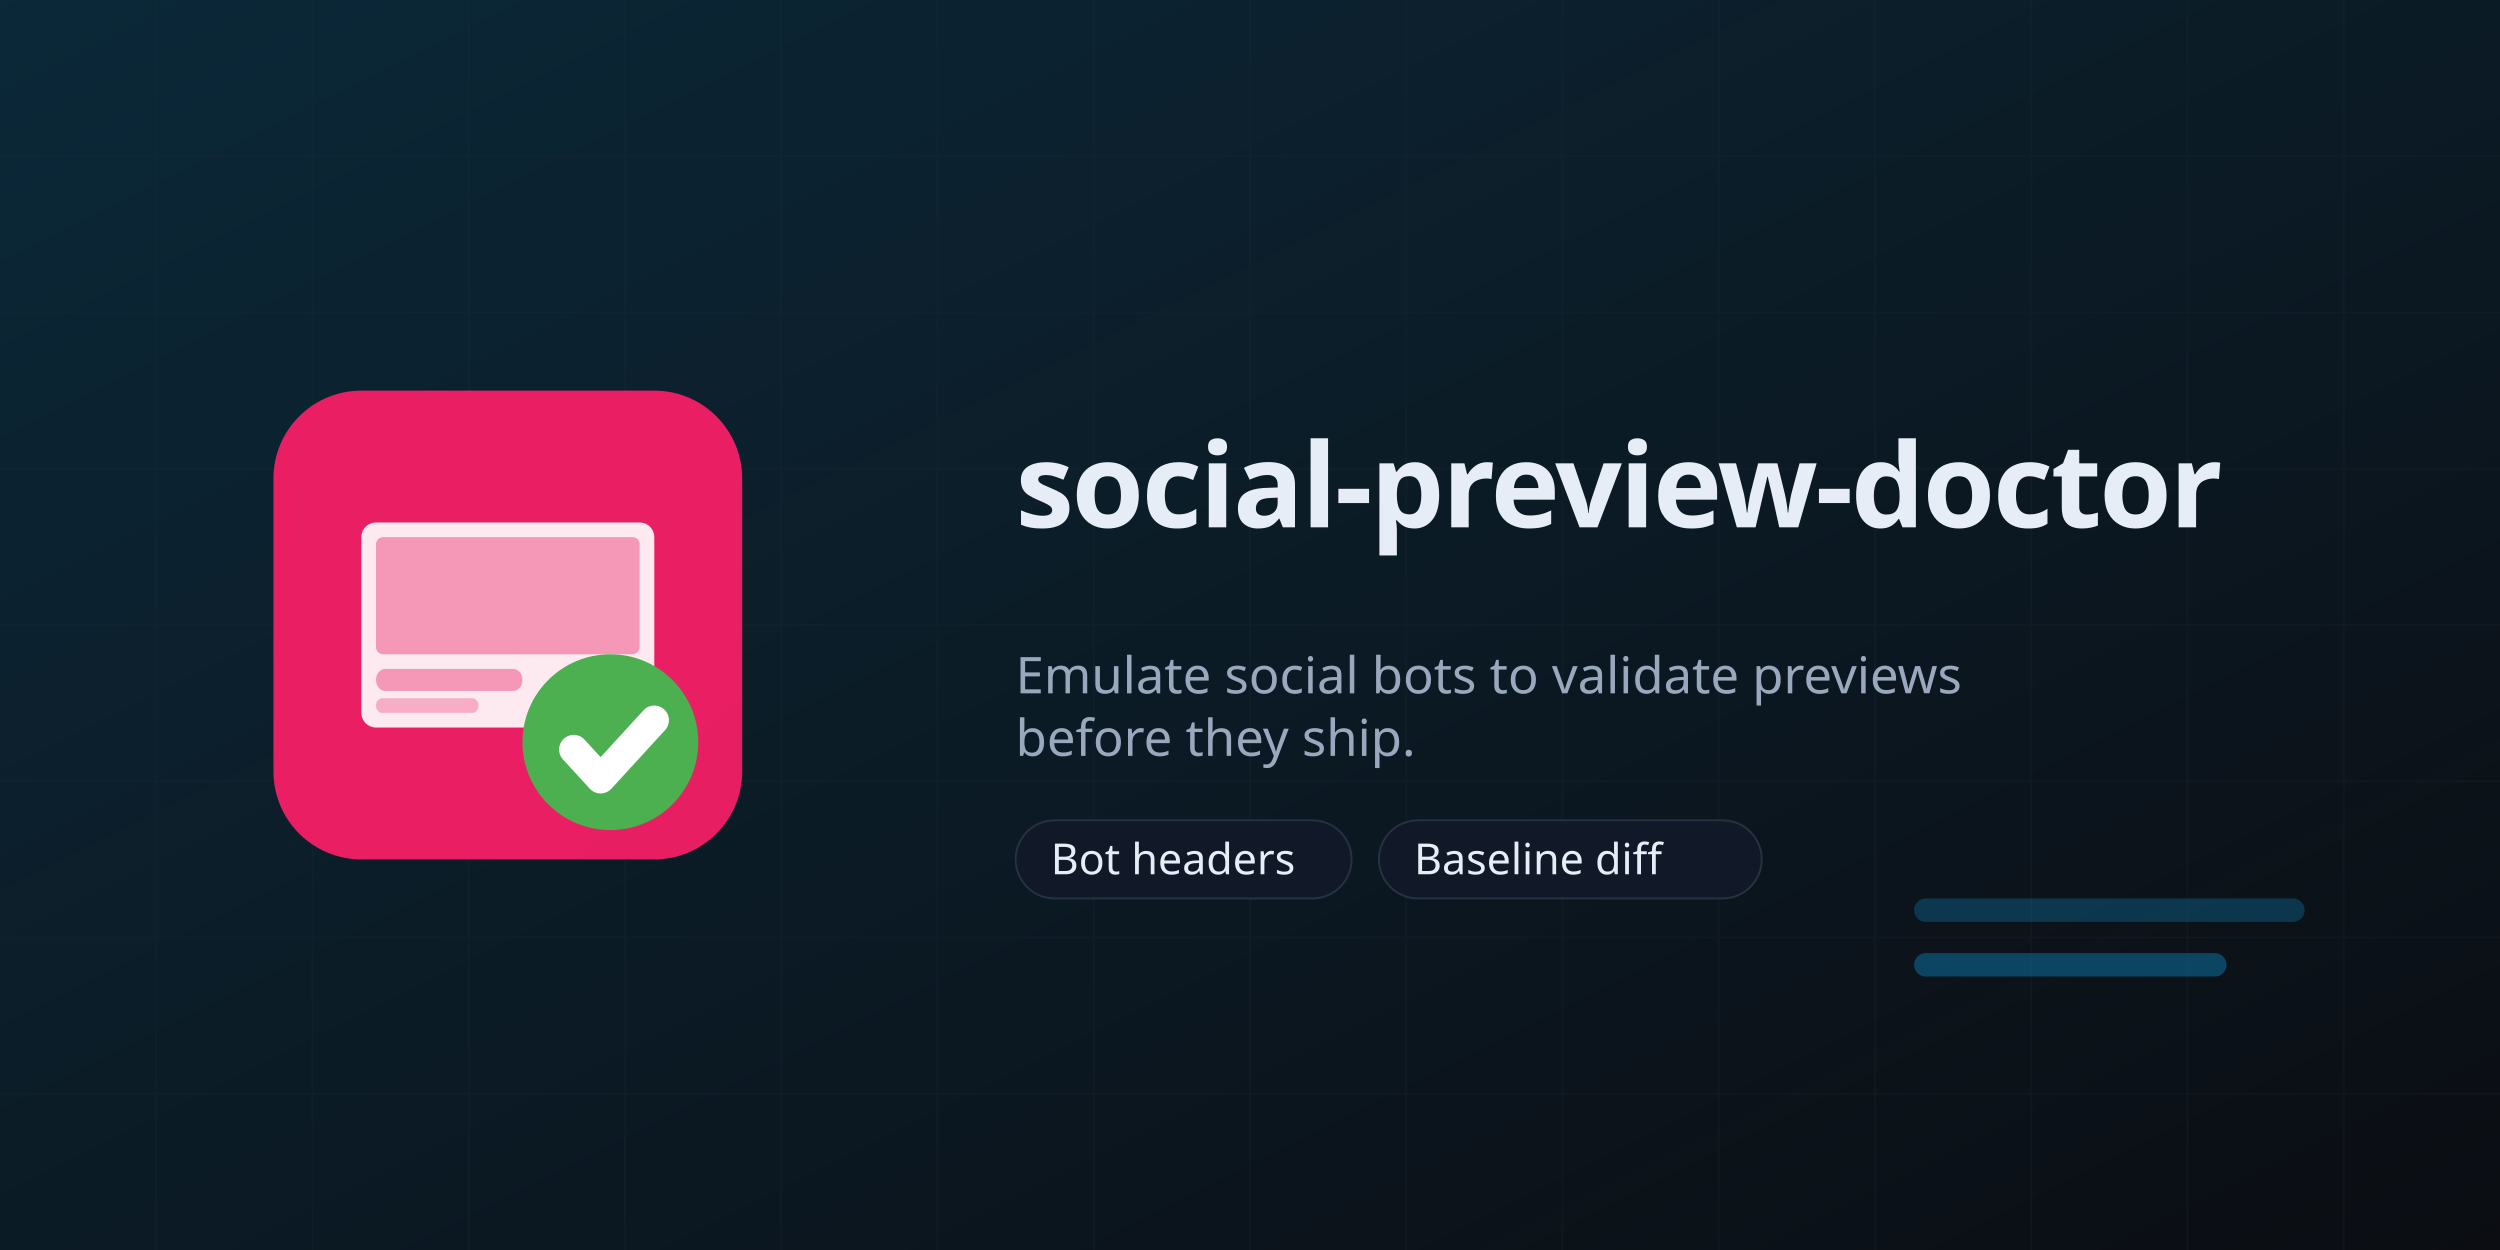
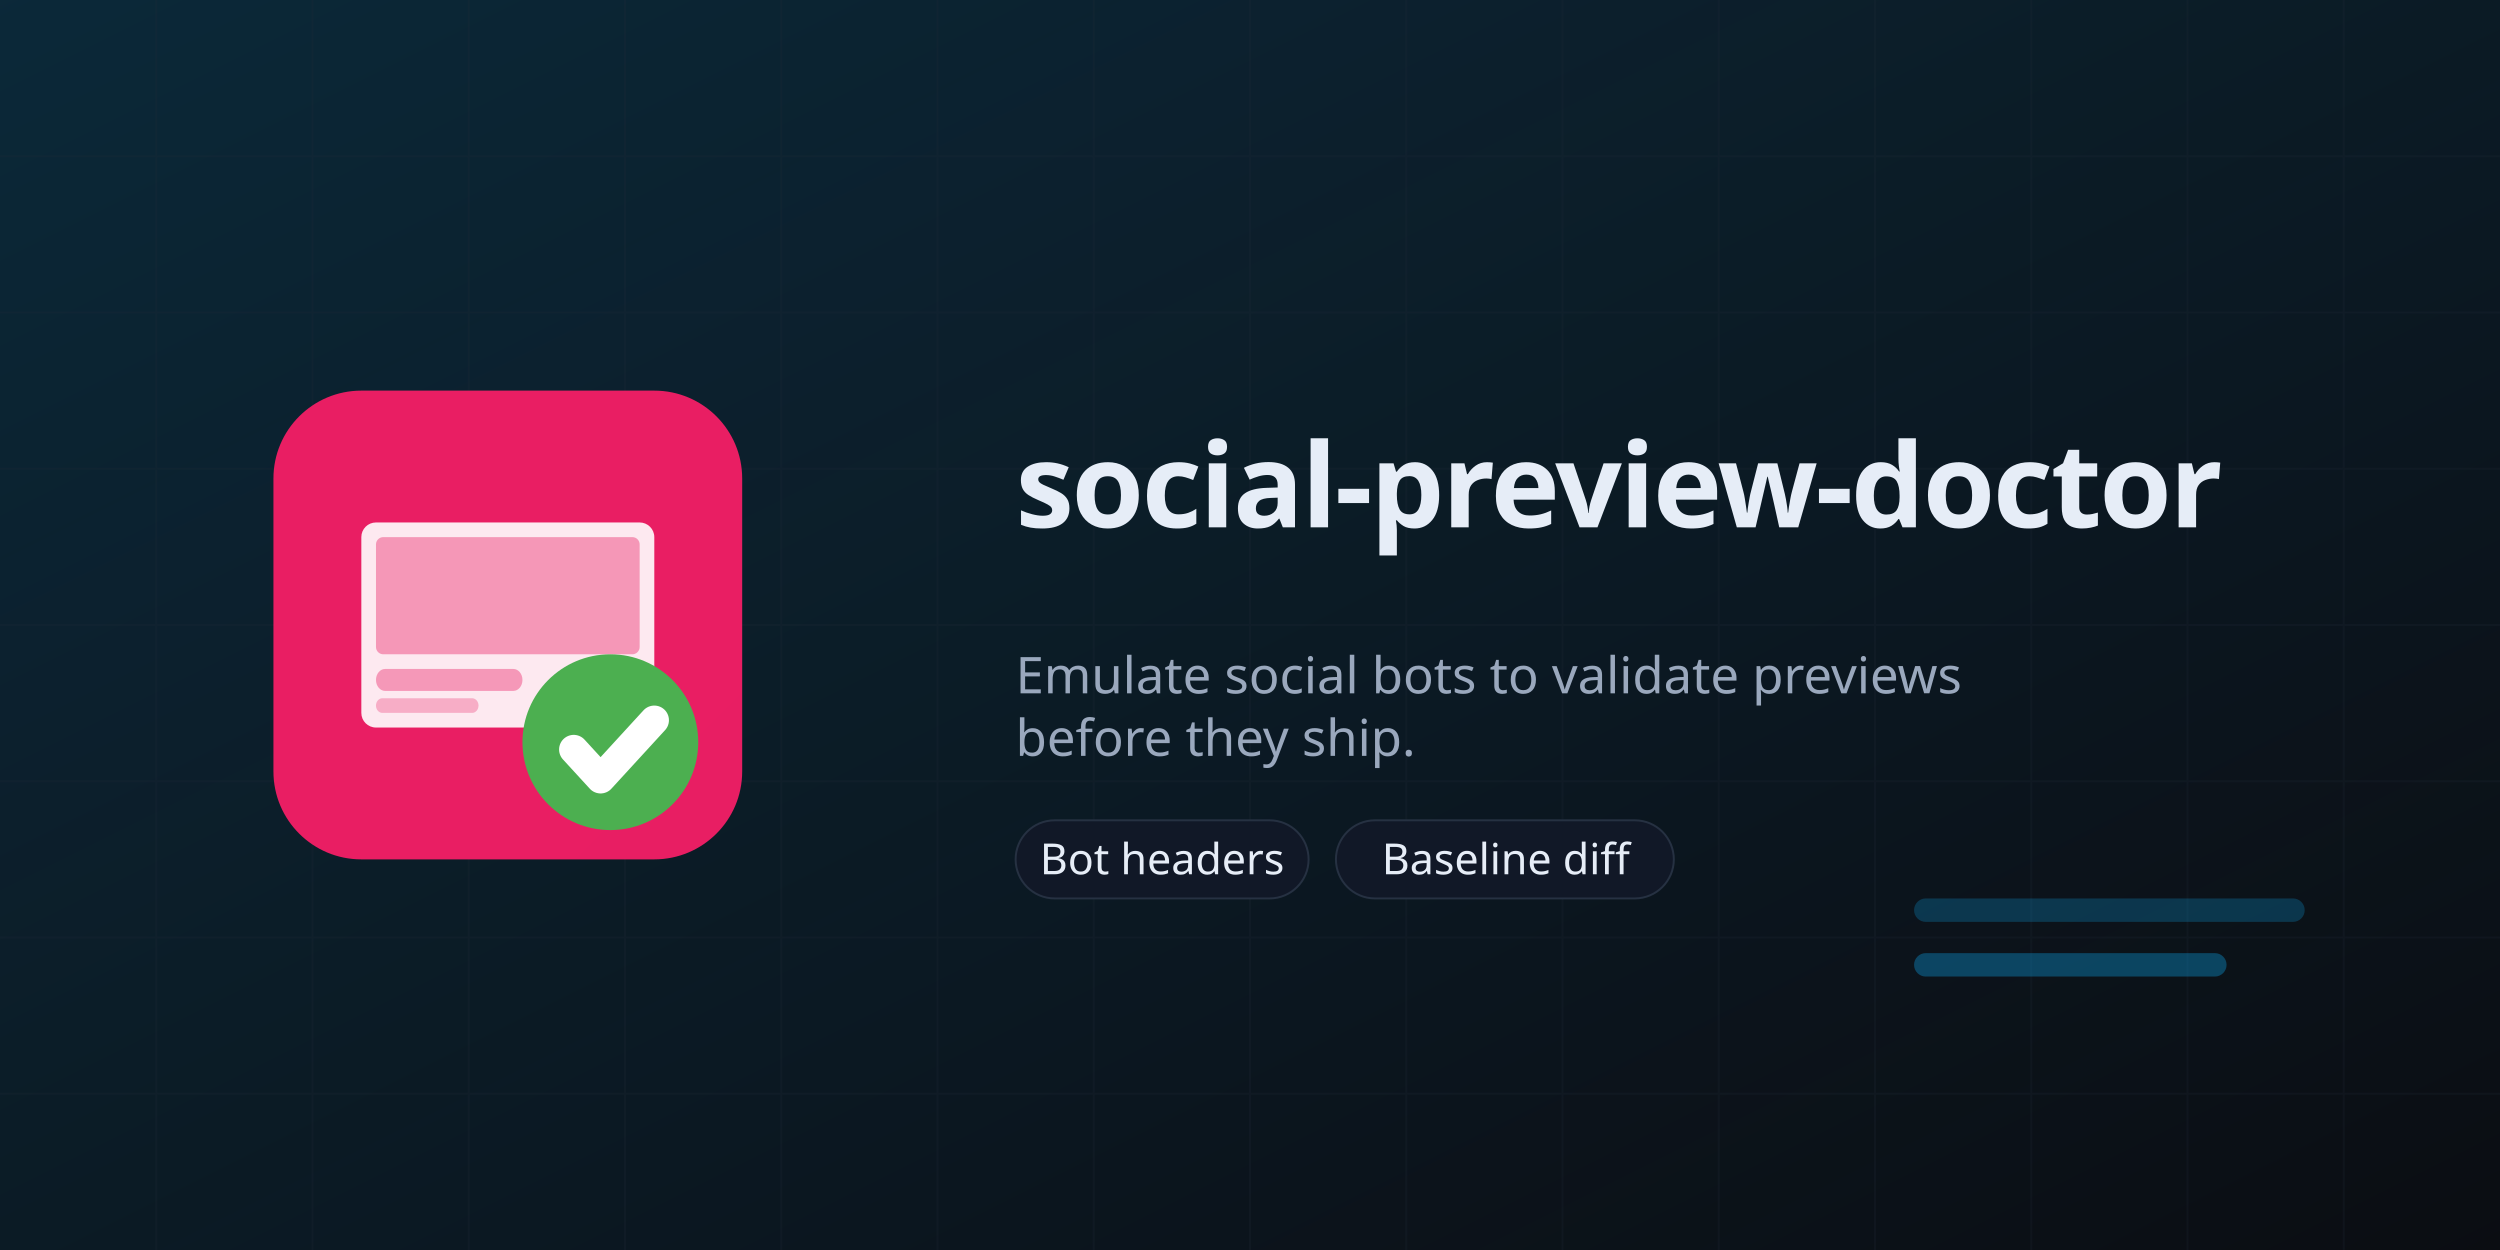
<svg xmlns="http://www.w3.org/2000/svg" width="1280" height="640" fill="none" style="color-scheme:light dark" viewBox="0 0 1280 640">
  <style>text{font-family:"Space Grotesk","Sora","IBM Plex Sans",sans-serif}</style>
  <defs>
    <linearGradient id="edge" x1="0" x2="1" y1="0" y2="1">
      <stop offset="0" stop-color="#0EA5E9" stop-opacity=".18" />
      <stop offset="1" stop-color="#0EA5E9" stop-opacity="0" />
    </linearGradient>
  </defs>
  <path fill="#0B0D12" d="M0 0h1280v640H0z" />
  <path fill="url(#edge)" d="M0 0h1280v640H0z" />
  <path stroke="#1F2A37" d="M80 0v640M160 0v640M240 0v640M320 0v640M400 0v640M480 0v640M560 0v640M640 0v640M720 0v640M800 0v640M880 0v640M960 0v640m80-640v640m80-640v640m80-640v640M0 80h1280M0 160h1280M0 240h1280M0 320h1280M0 400h1280M0 480h1280M0 560h1280" opacity=".22" />
  <g transform="translate(140 200)scale(3.75)">
    <g clip-path="url(#clip0_314_99)">
      <path fill="url(#paint0_linear_314_99)" d="M52 0H12C5.373 0 0 5.373 0 12v40c0 6.627 5.373 12 12 12h40c6.627 0 12-5.373 12-12V12c0-6.627-5.373-12-12-12" />
      <path fill="#fff" d="M50 18H14a2 2 0 0 0-2 2v24a2 2 0 0 0 2 2h36a2 2 0 0 0 2-2V20a2 2 0 0 0-2-2" opacity=".9" />
      <path fill="#F597B7" d="M49 20H15a1 1 0 0 0-1 1v14a1 1 0 0 0 1 1h34a1 1 0 0 0 1-1V21a1 1 0 0 0-1-1" />
      <path fill="#E91E63" d="M32.75 38h-17.5c-.69 0-1.25.672-1.25 1.5s.56 1.5 1.25 1.5h17.5c.69 0 1.25-.672 1.25-1.5s-.56-1.5-1.25-1.5" opacity=".4" />
      <path fill="#E91E63" d="M27.125 42h-12.25c-.483 0-.875.448-.875 1s.392 1 .875 1h12.25c.483 0 .875-.448.875-1s-.392-1-.875-1" opacity=".3" />
      <path fill="#4CAF50" d="M46 60c6.627 0 12-5.373 12-12s-5.373-12-12-12-12 5.373-12 12 5.373 12 12 12" />
      <path stroke="#fff" stroke-linecap="round" stroke-linejoin="round" stroke-width="4" d="m41 49 3.667 4L52 45" />
    </g>
    <defs>
      <linearGradient id="paint0_linear_314_99" x1="0" x2="4096" y1="0" y2="4096" gradientUnits="userSpaceOnUse">
        <stop stop-color="#E91E63" />
        <stop offset="1" stop-color="#C2185B" />
      </linearGradient>
      <clipPath id="clip0_314_99">
        <path fill="#fff" d="M0 0h64v64H0z" />
      </clipPath>
    </defs>
  </g>
  <text x="520" y="270" fill="#E6EDF7" font-size="60" font-weight="700" letter-spacing="-.02em">social-preview-doctor</text>
  <text x="520" y="355" fill="#9AA8BD" font-size="26">Emulate social bots to validate previews</text>
  <text x="520" y="387" fill="#9AA8BD" font-size="26">before they ship.</text>
  <g transform="translate(520 420)">
-     <rect width="172" height="40" fill="#111827" stroke="#263142" rx="20" />
-     <text x="18" y="20" fill="#E6EDF7" dominant-baseline="middle" font-size="22">Bot headers</text>
+     <rect width="150" height="40" fill="#111827" stroke="#263142" rx="20" />
+     <text x="75" y="20" fill="#E6EDF7" dominant-baseline="middle" font-size="22" text-anchor="middle">Bot headers</text>
  </g>
-   <g transform="translate(706 420)">
-     <rect width="196" height="40" fill="#111827" stroke="#263142" rx="20" />
-     <text x="18" y="20" fill="#E6EDF7" dominant-baseline="middle" font-size="22">Baseline diff</text>
+   <g transform="translate(684 420)">
+     <rect width="173" height="40" fill="#111827" stroke="#263142" rx="20" />
+     <text x="87" y="20" fill="#E6EDF7" dominant-baseline="middle" font-size="22" text-anchor="middle">Baseline diff</text>
  </g>
  <rect width="200" height="12" x="980" y="460" fill="#0EA5E9" fill-opacity=".25" rx="6" />
  <rect width="160" height="12" x="980" y="488" fill="#0EA5E9" fill-opacity=".35" rx="6" />
</svg>
